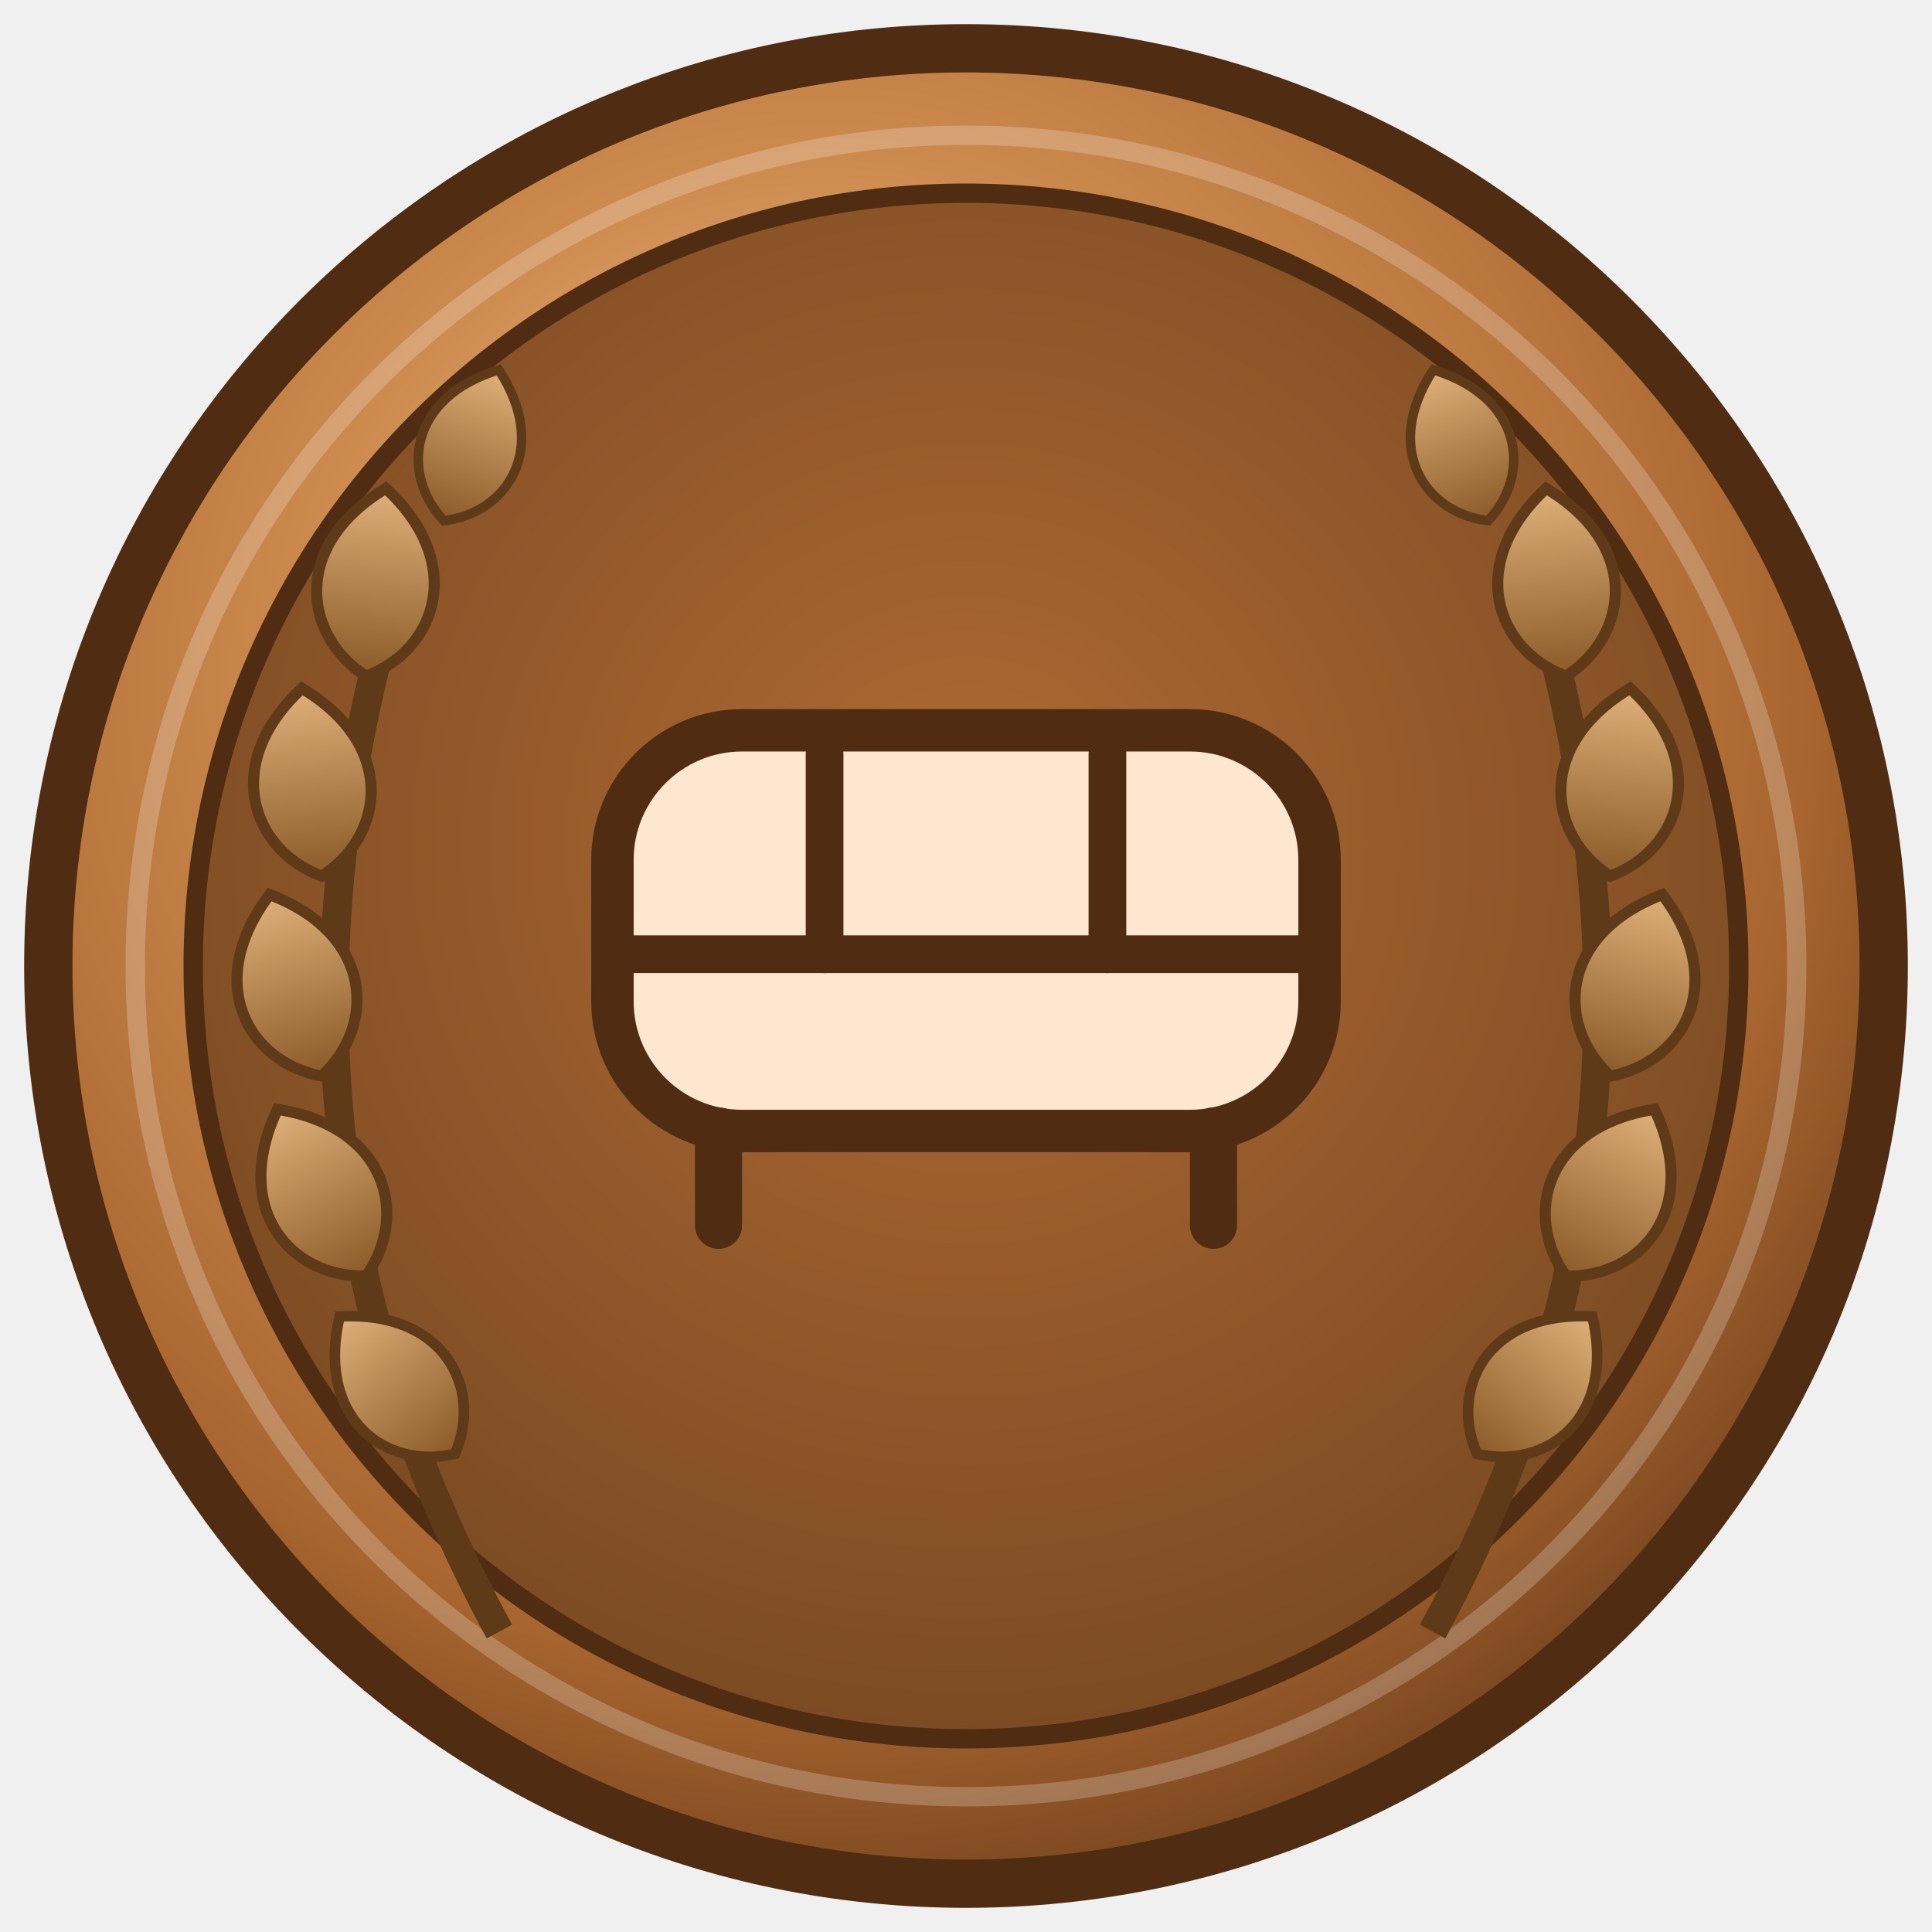
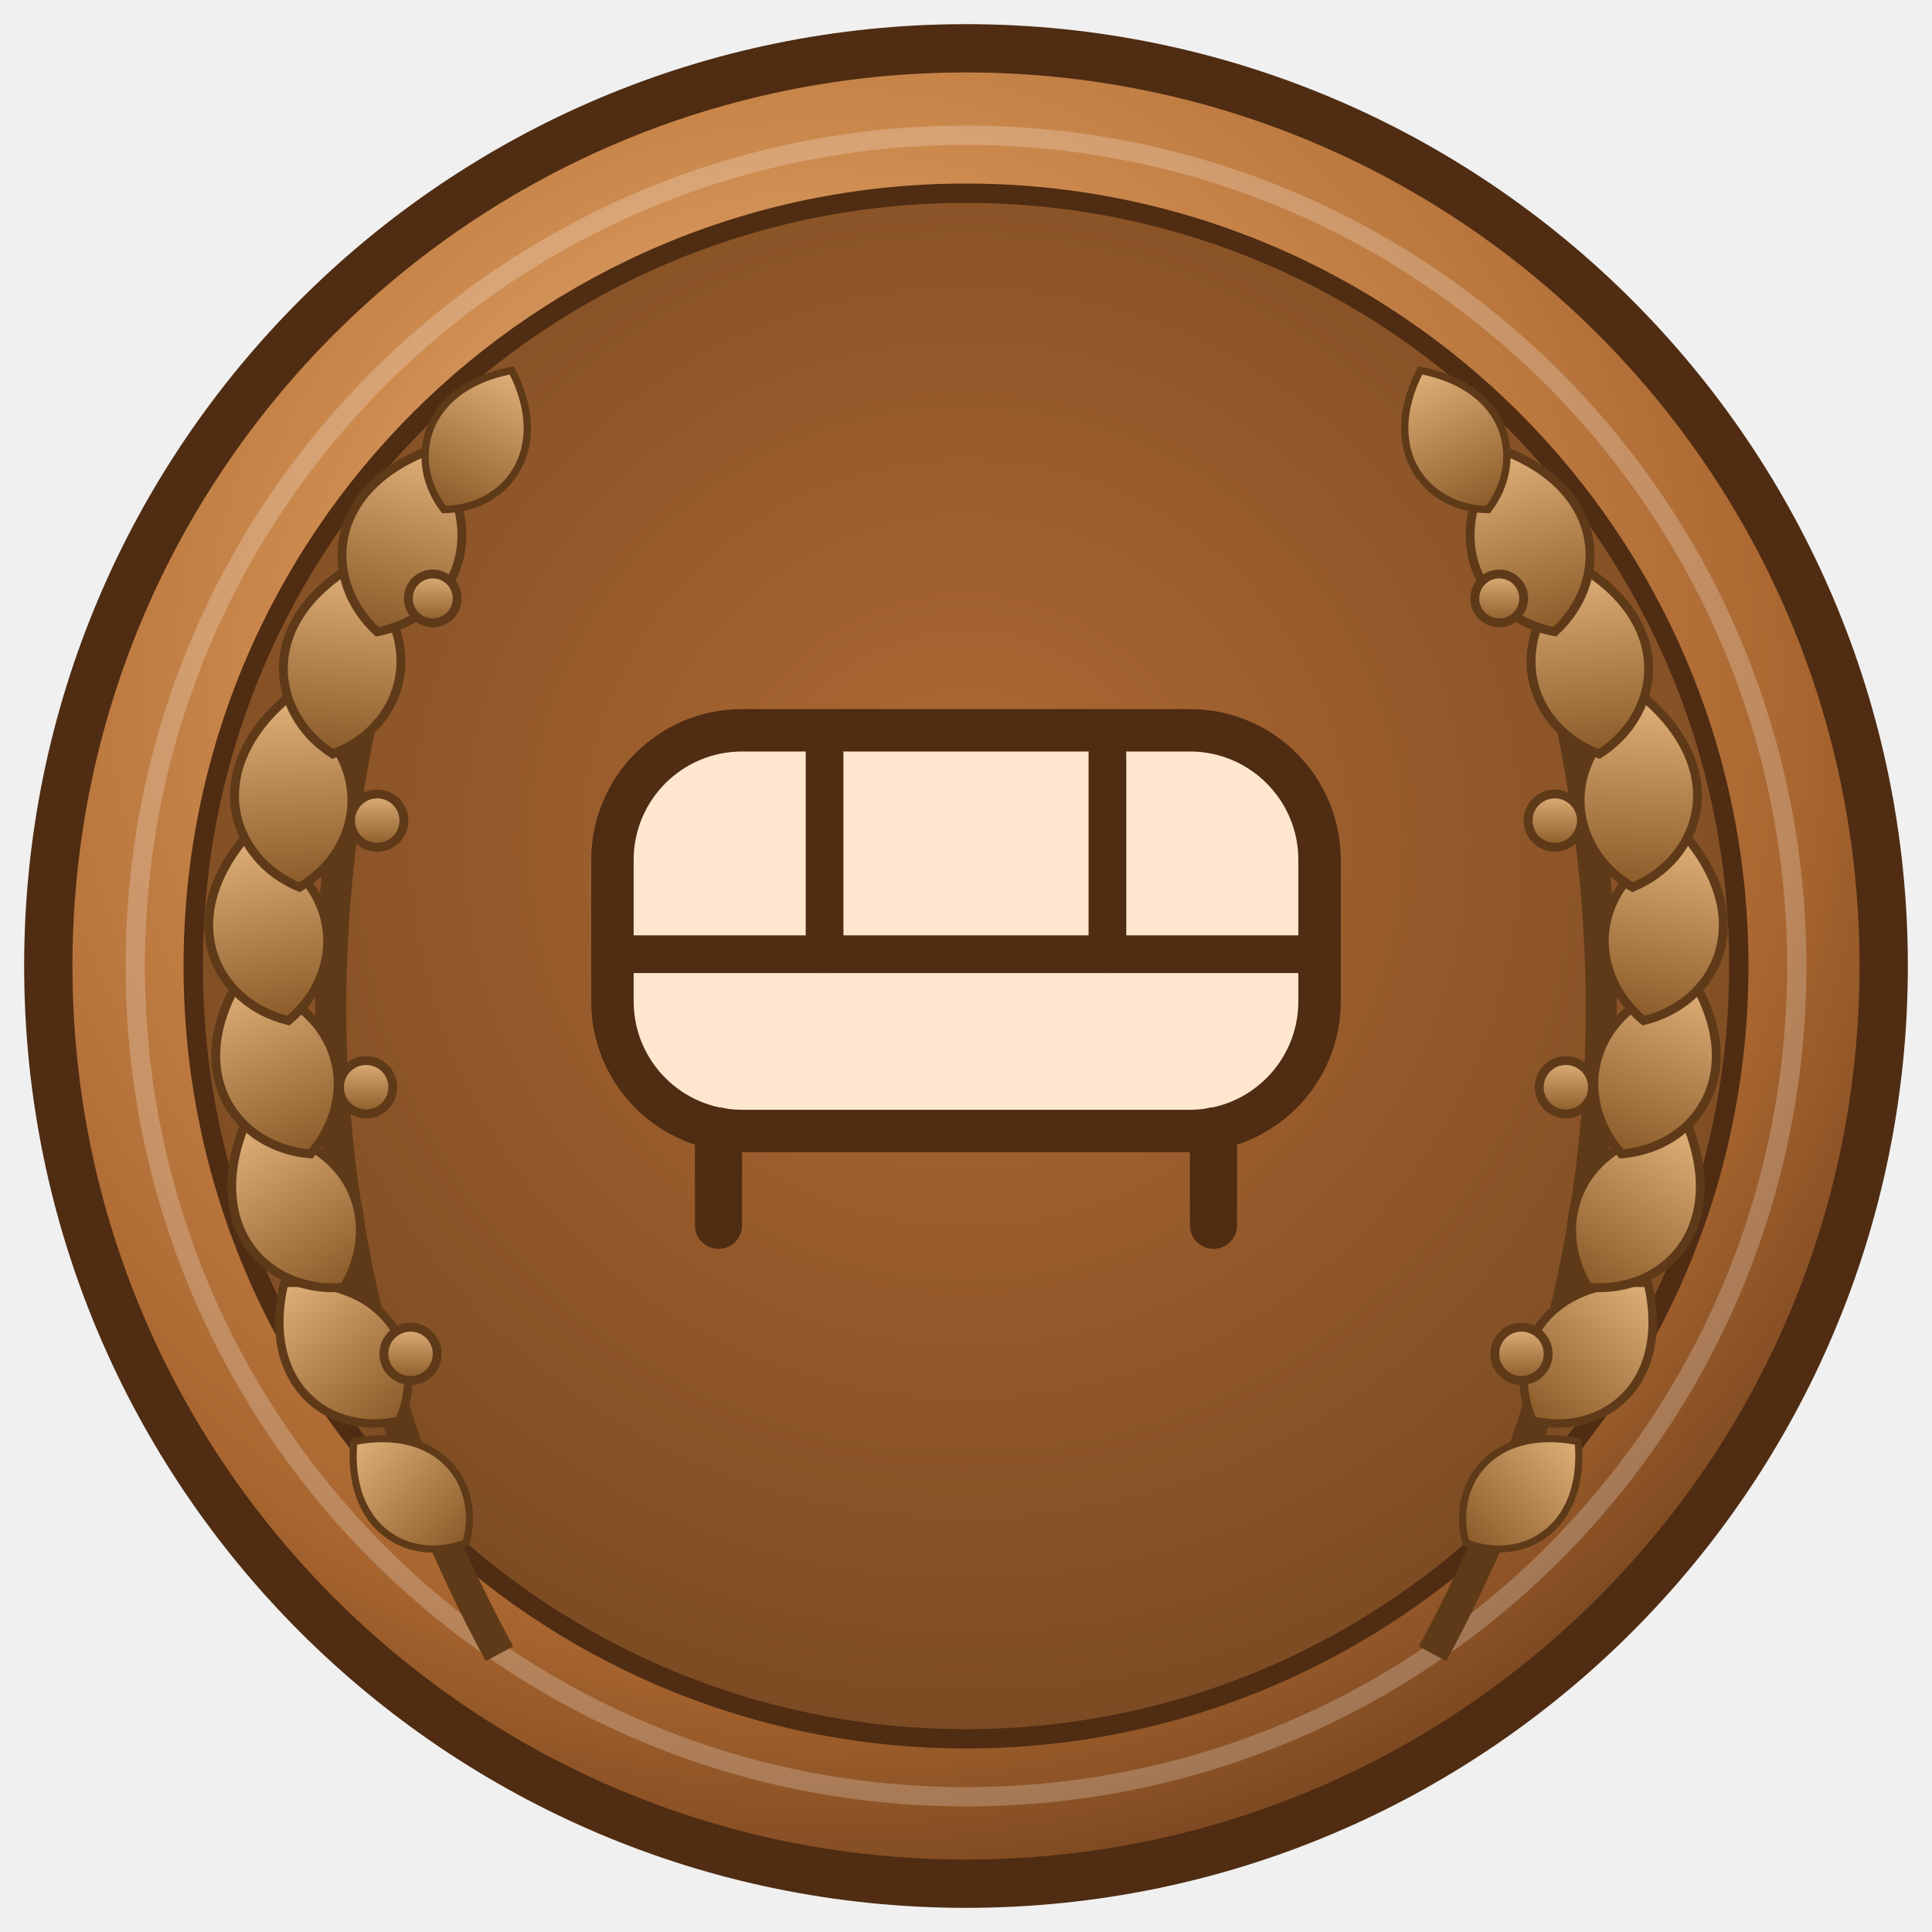
<svg xmlns="http://www.w3.org/2000/svg" viewBox="0 0 200 200" width="200" height="200" role="img" aria-label="Досягнення: Couch Forces (рівень: бронза)">
  <defs>
    <radialGradient id="metal" cx="42%" cy="34%" r="72%">
      <stop offset="0%" stop-color="#f0c9a0" />
      <stop offset="40%" stop-color="#cd8a4e" />
      <stop offset="76%" stop-color="#a8652f" />
      <stop offset="100%" stop-color="#6e3f1c" />
    </radialGradient>
    <radialGradient id="field" cx="50%" cy="42%" r="60%">
      <stop offset="0%" stop-color="#b06a34" />
      <stop offset="100%" stop-color="#7a4a22" />
    </radialGradient>
    <linearGradient id="leaf" x1="0" y1="0" x2="0" y2="1">
      <stop offset="0%" stop-color="#e0b07a" />
      <stop offset="100%" stop-color="#8a5a28" />
    </linearGradient>
    <path id="lf" d="M0,0 C 6,-3 8,-11 0,-17 C -8,-11 -6,-3 0,0 Z" />
  </defs>
  <circle cx="100" cy="100" r="95" fill="url(#metal)" />
  <circle cx="100" cy="100" r="95" fill="none" stroke="#4f2c12" stroke-width="5" />
  <circle cx="100" cy="100" r="86" fill="none" stroke="#ffffff" stroke-opacity="0.22" stroke-width="2" />
  <circle cx="100" cy="100" r="80" fill="url(#field)" stroke="#4f2c12" stroke-width="2" />
  <g transform="translate(100 93) scale(1.15) translate(-100 -100)">
-     <g id="wreath-l" fill="url(#leaf)" stroke="#5e3a18" stroke-width="1">
-       <path d="M58,166 Q 33,120 50,68" fill="none" stroke="#5e3a18" stroke-width="2.6" />
-       <use href="#lf" transform="translate(54,150) rotate(-40) scale(0.95)" />
-       <use href="#lf" transform="translate(46,134) rotate(-28)" />
-       <use href="#lf" transform="translate(42,116) rotate(-16)" />
-       <use href="#lf" transform="translate(42,98) rotate(-6)" />
-       <use href="#lf" transform="translate(46,80) rotate(6)" />
-       <use href="#lf" transform="translate(53,66) rotate(20) scale(0.85)" />
+     <g id="wreath-l" fill="url(#leaf)" stroke="#5e3a18" stroke-width="0.8">
+       <path d="M58,168 Q 31,118 52,62" fill="none" stroke="#5e3a18" stroke-width="2.8" />
+       <use href="#lf" transform="translate(55,158) rotate(-48) scale(0.8)" />
+       <use href="#lf" transform="translate(49,147) rotate(-40) scale(0.95)" />
+       <use href="#lf" transform="translate(44,135) rotate(-32)" />
+       <use href="#lf" transform="translate(41,123) rotate(-22)" />
+       <use href="#lf" transform="translate(39,111) rotate(-13)" />
+       <use href="#lf" transform="translate(40,99) rotate(-4)" />
+       <use href="#lf" transform="translate(43,87) rotate(6)" />
+       <use href="#lf" transform="translate(47,76) rotate(16)" />
+       <use href="#lf" transform="translate(53,65) rotate(26) scale(0.82)" />
+       <circle cx="50" cy="141" r="2.4" />
+       <circle cx="46" cy="117" r="2.4" />
+       <circle cx="47" cy="93" r="2.4" />
+       <circle cx="52" cy="73" r="2.2" />
    </g>
    <use href="#wreath-l" transform="matrix(-1 0 0 1 200 0)" />
  </g>
  <g transform="translate(100 100) scale(1.22) translate(-100 -100)">
    <rect x="70" y="80" width="60" height="34" rx="11" fill="#ffe7cf" stroke="#4f2c12" stroke-width="3.6" />
    <path d="M70,99 H130" fill="none" stroke="#4f2c12" stroke-width="3.2" stroke-linecap="round" />
    <path d="M88,82 V99 M112,82 V99" fill="none" stroke="#4f2c12" stroke-width="3.2" stroke-linecap="round" />
    <path d="M79,114 V122 M121,114 V122" fill="none" stroke="#4f2c12" stroke-width="4" stroke-linecap="round" />
  </g>
</svg>
